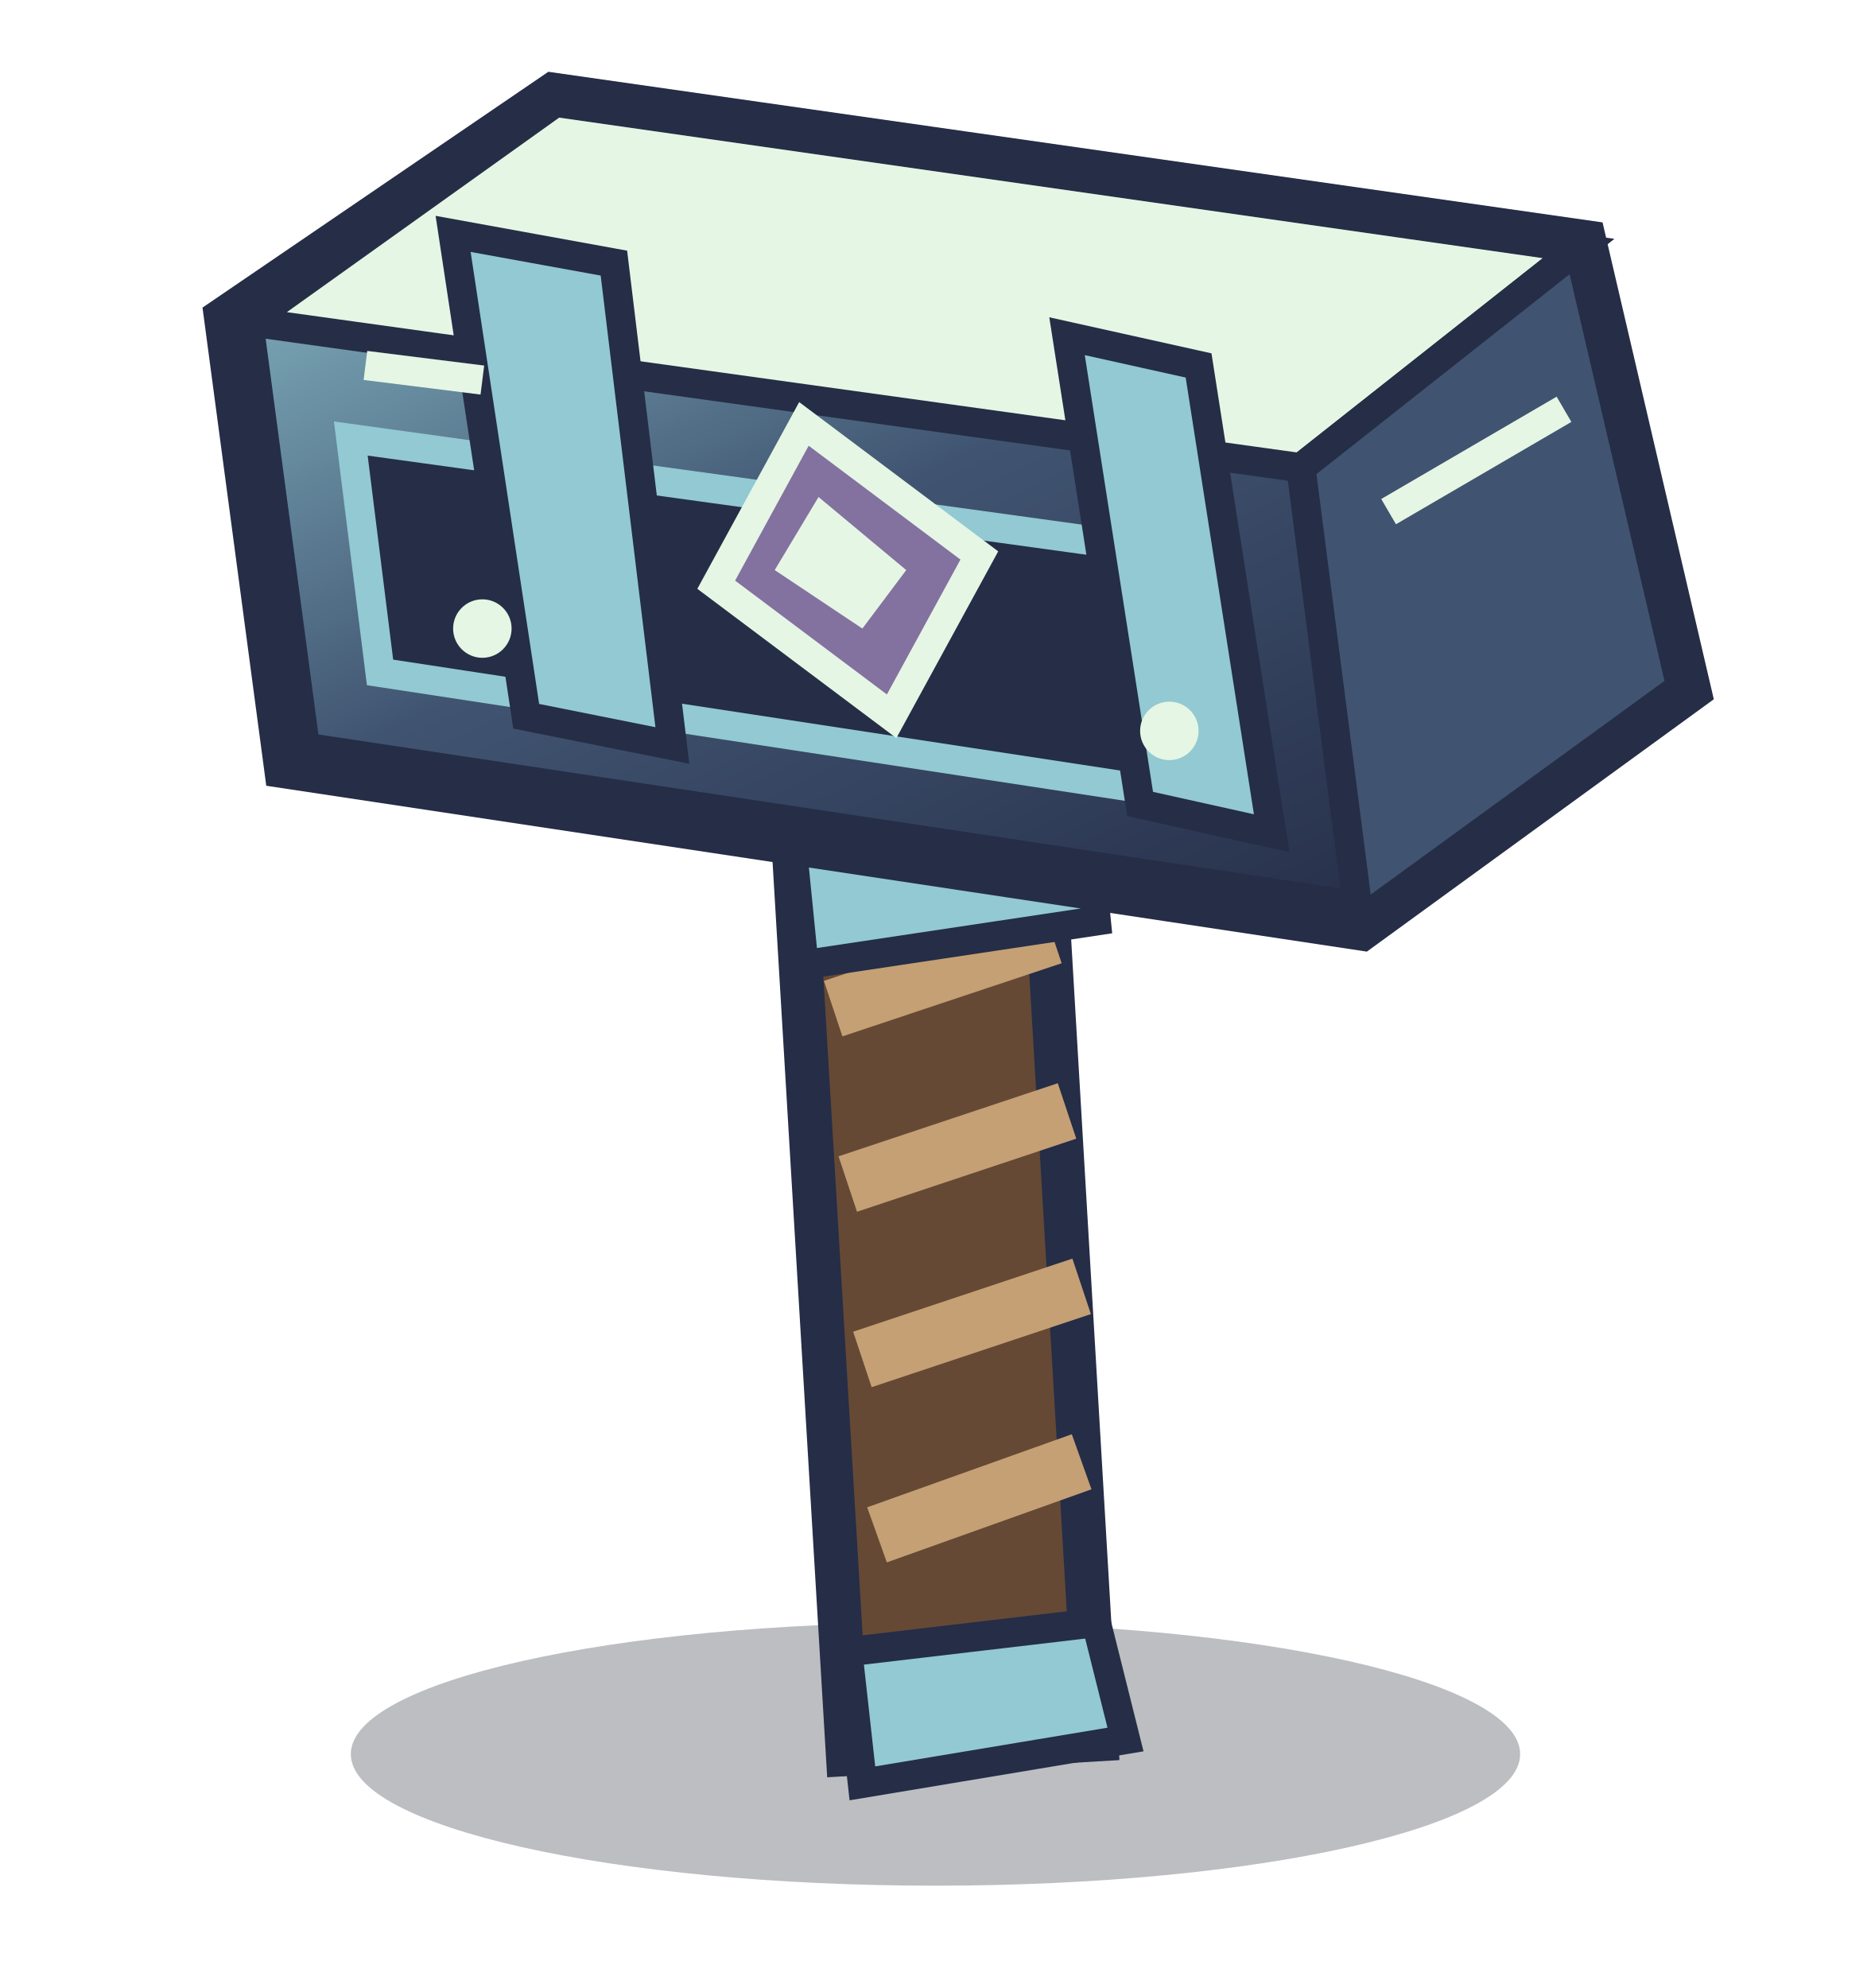
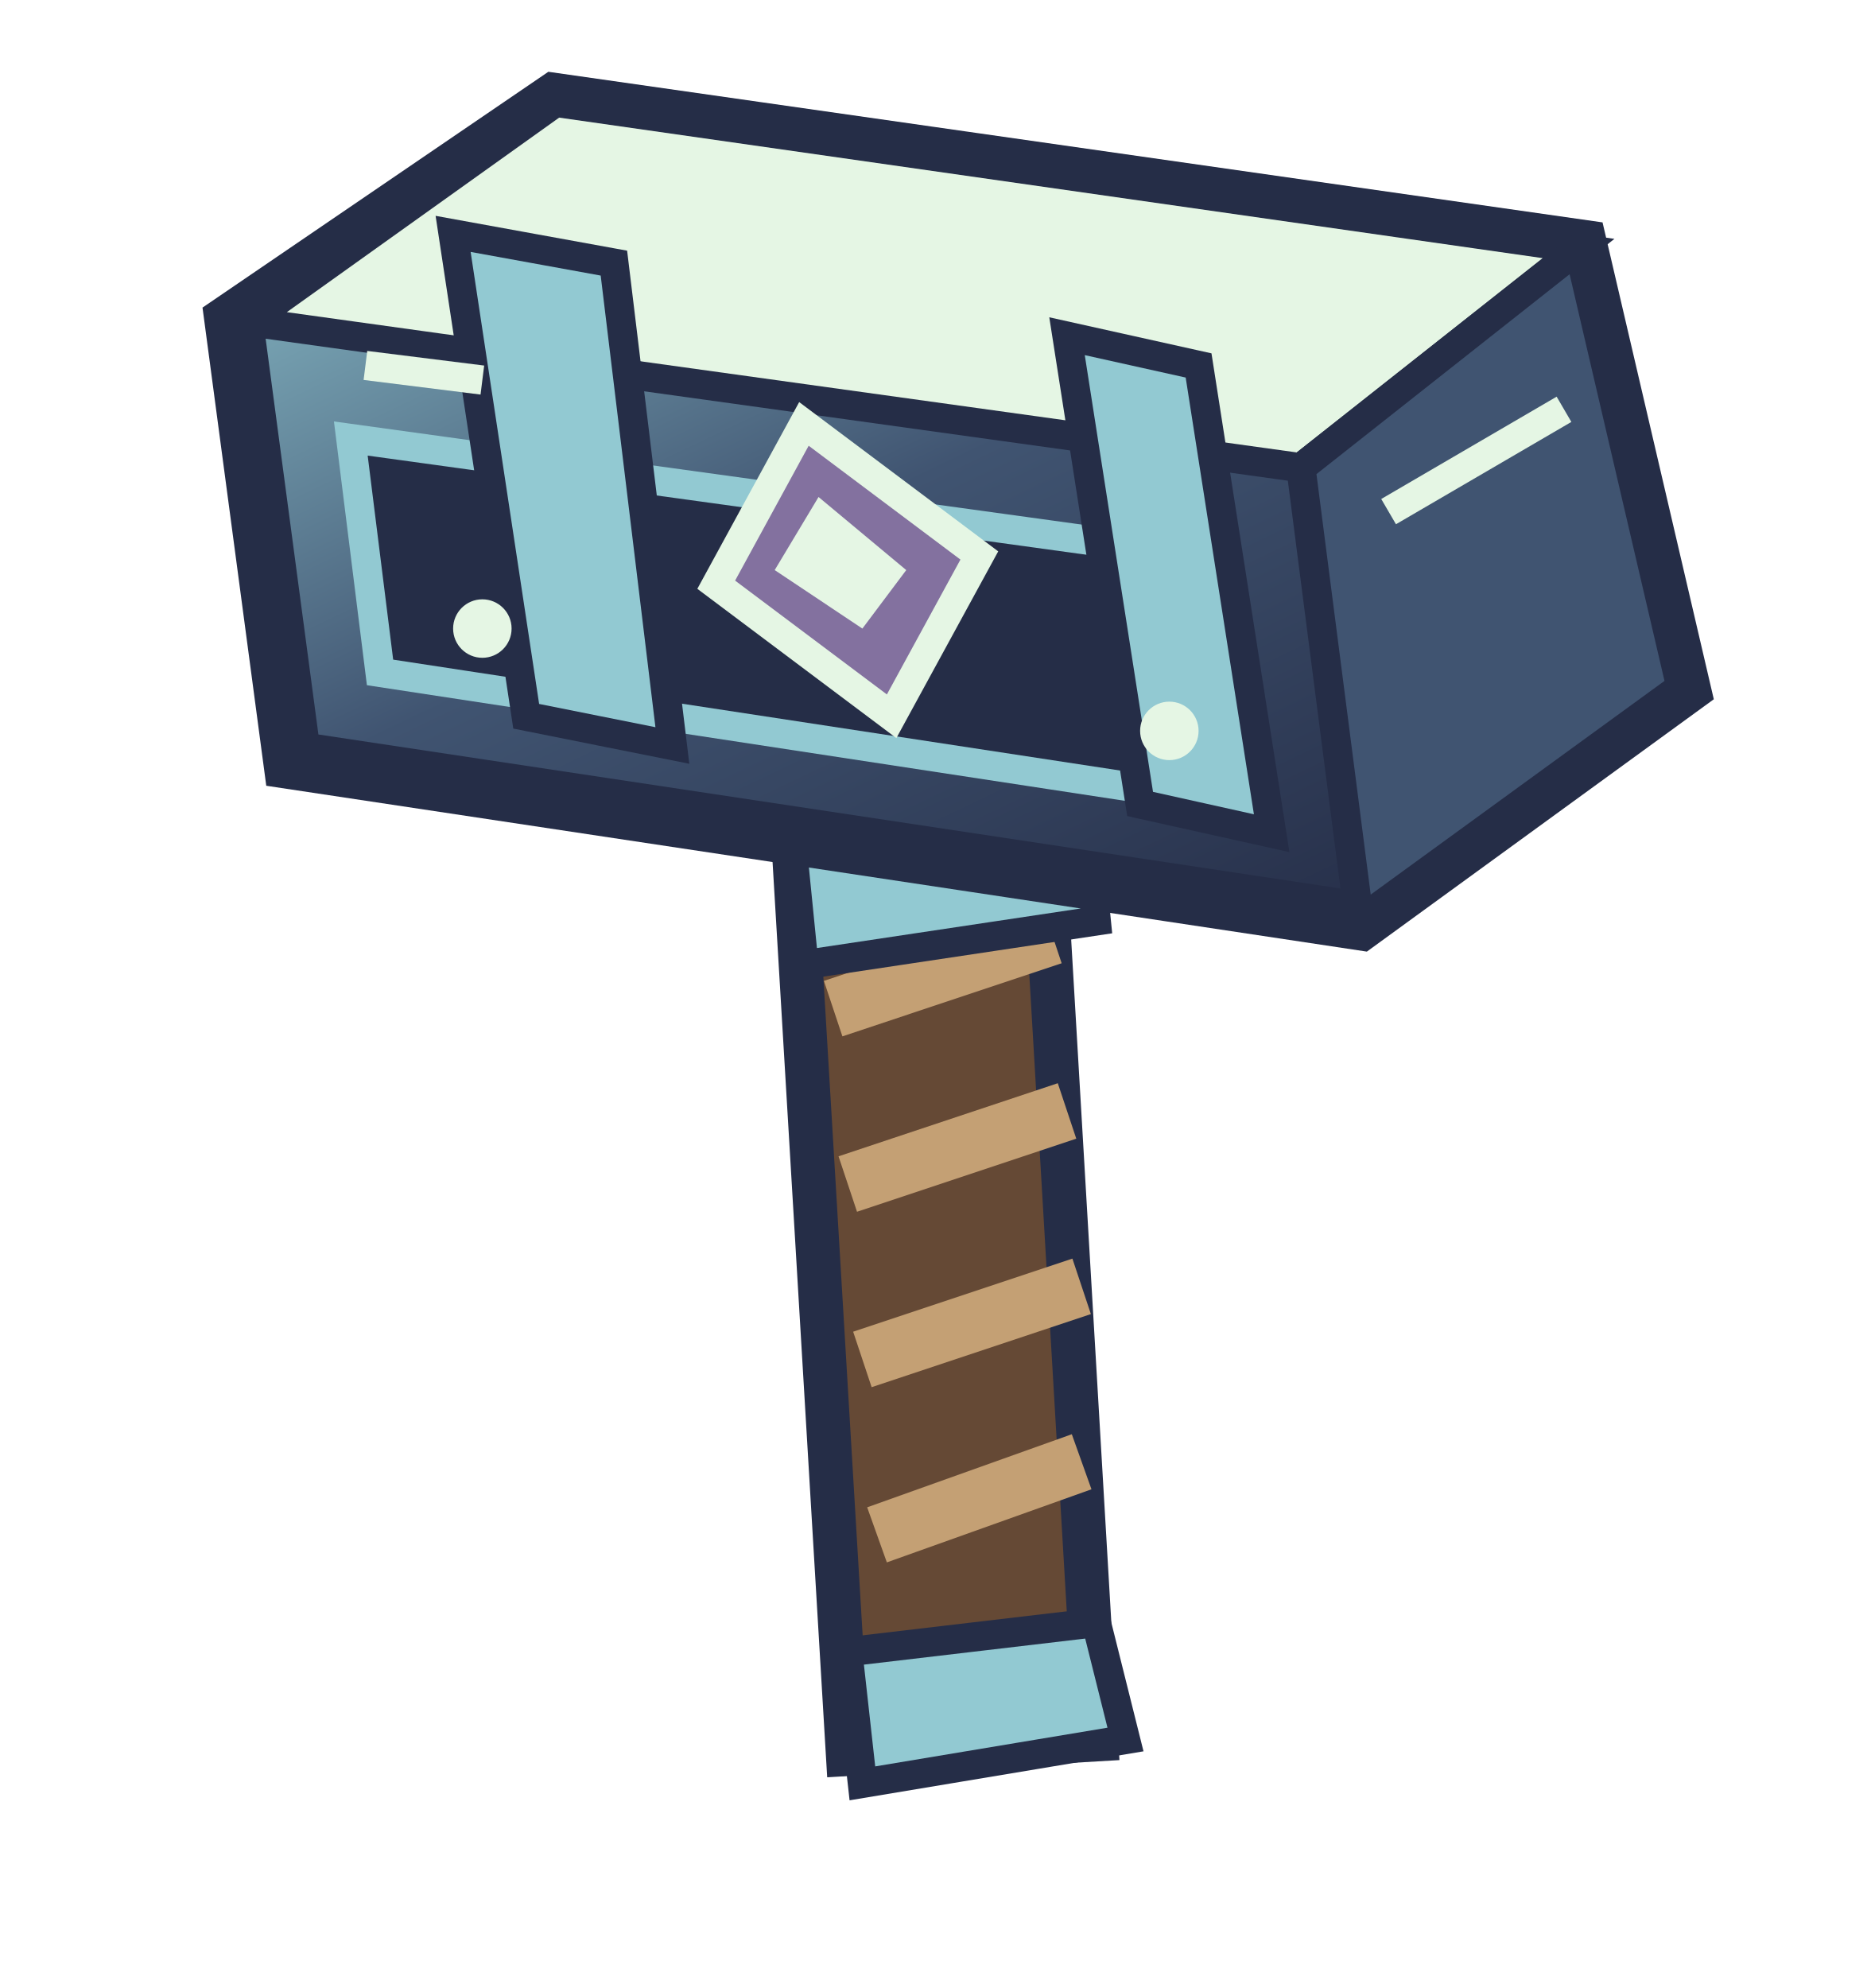
<svg xmlns="http://www.w3.org/2000/svg" viewBox="-64 -116 128 136">
  <defs>
    <linearGradient id="body" x1="0" y1="0" x2=".85" y2="1">
      <stop stop-color="#92c9d2" />
      <stop offset=".5" stop-color="#405471" />
      <stop offset="1" stop-color="#252d47" />
    </linearGradient>
+     <linearGradient id="wood" x1="0" y1="0" x2=".85" y2="1">
+       <stop stop-color="#b59a64" />
+       <stop offset=".42" stop-color="#716044" />
+       <stop offset="1" stop-color="#252d47" />
+     </linearGradient>
+     <linearGradient id="leaf" x1="0" y1="0" x2=".8" y2="1">
+       <stop stop-color="#e5f6e4" />
+       <stop offset=".35" stop-color="#92c9d2" />
+       <stop offset="1" stop-color="#405471" />
+     </linearGradient>
+     <linearGradient id="metal" x1="0" y1="0" x2=".85" y2="1">
+       <stop stop-color="#ece2c5" />
+       <stop offset=".28" stop-color="#a5a49b" />
+       <stop offset=".52" stop-color="#5c626b" />
+       <stop offset=".72" stop-color="#929193" />
+       <stop offset="1" stop-color="#252d47" />
+     </linearGradient>
+     <linearGradient id="bone" x1="0" y1="0" x2=".8" y2="1">
+       <stop stop-color="#fff1ce" />
+       <stop offset=".38" stop-color="#d2c7ad" />
+       <stop offset=".76" stop-color="#a89b8d" />
+       <stop offset="1" stop-color="#405471" />
+     </linearGradient>
+     <radialGradient id="core">
+       <stop stop-color="#e5f6e4" />
+       <stop offset=".3" stop-color="#92c9d2" />
+       <stop offset=".65" stop-color="#83719f" />
+       <stop offset="1" stop-color="#252d47" />
+     </radialGradient>
+     <radialGradient id="void">
+       <stop stop-color="#83719f" />
+       <stop offset=".42" stop-color="#405471" />
+       <stop offset="1" stop-color="#111621" />
+     </radialGradient>
+     <linearGradient id="spirit" x1="0" y1="0" x2=".35" y2="1">
+       <stop stop-color="#e5f6e4" />
+       <stop offset=".32" stop-color="#92c9d2" />
+       <stop offset=".68" stop-color="#83719f" />
+       <stop offset="1" stop-color="#405471" stop-opacity=".12" />
+     </linearGradient>
  </defs>
-   <ellipse cx="0" cy="4" rx="40" ry="9" fill="#101421" opacity=".28" />
  <path d="M-6 4L-10-63L7-65L11 3Z" fill="#654935" stroke="#252d47" stroke-width="3" />
  <path d="M-7-47L8-52M-6-35L9-40M-5-23L10-28M-4-11L10-16" stroke="#c4a074" stroke-width="4" />
  <path d="M-10-60L10-63L11-53L-9-50Z M-6-3L11-5L13 3L-5 6Z" fill="#92c9d2" stroke="#252d47" stroke-width="2" />
  <path d="M-48-94L-26-109L44-99L51-69L29-53L-44-64Z" fill="url(#body)" stroke="#252d47" stroke-width="4" />
  <path d="M-47-94L25-84L44-99L-26-109Z" fill="#e5f6e4" stroke="#252d47" stroke-width="2" />
  <path d="M25-84L29-53L51-69L44-99Z" fill="#405471" stroke="#252d47" stroke-width="2" />
  <path d="M-40-86L18-78L21-61L-38-70Z" fill="#252d47" stroke="#92c9d2" stroke-width="2" />
  <path d="M-33-100L-28-67L-18-65L-22-98Z M9-93L14-61L23-59L18-91Z" fill="#92c9d2" stroke="#252d47" stroke-width="2" />
  <path d="M-9-87L3-78L-3-67L-15-76Z" fill="#83719f" stroke="#e5f6e4" stroke-width="2" />
  <path d="M-8-82L-2-77L-5-73L-11-77Z" fill="#e5f6e4" />
  <path d="M-39-91L-31-90M-28-105L28-97M31-81L43-88" stroke="#e5f6e4" stroke-width="2" />
  <circle cx="-31" cy="-73" r="2" fill="#e5f6e4" />
  <circle cx="16" cy="-66" r="2" fill="#e5f6e4" />
</svg>
